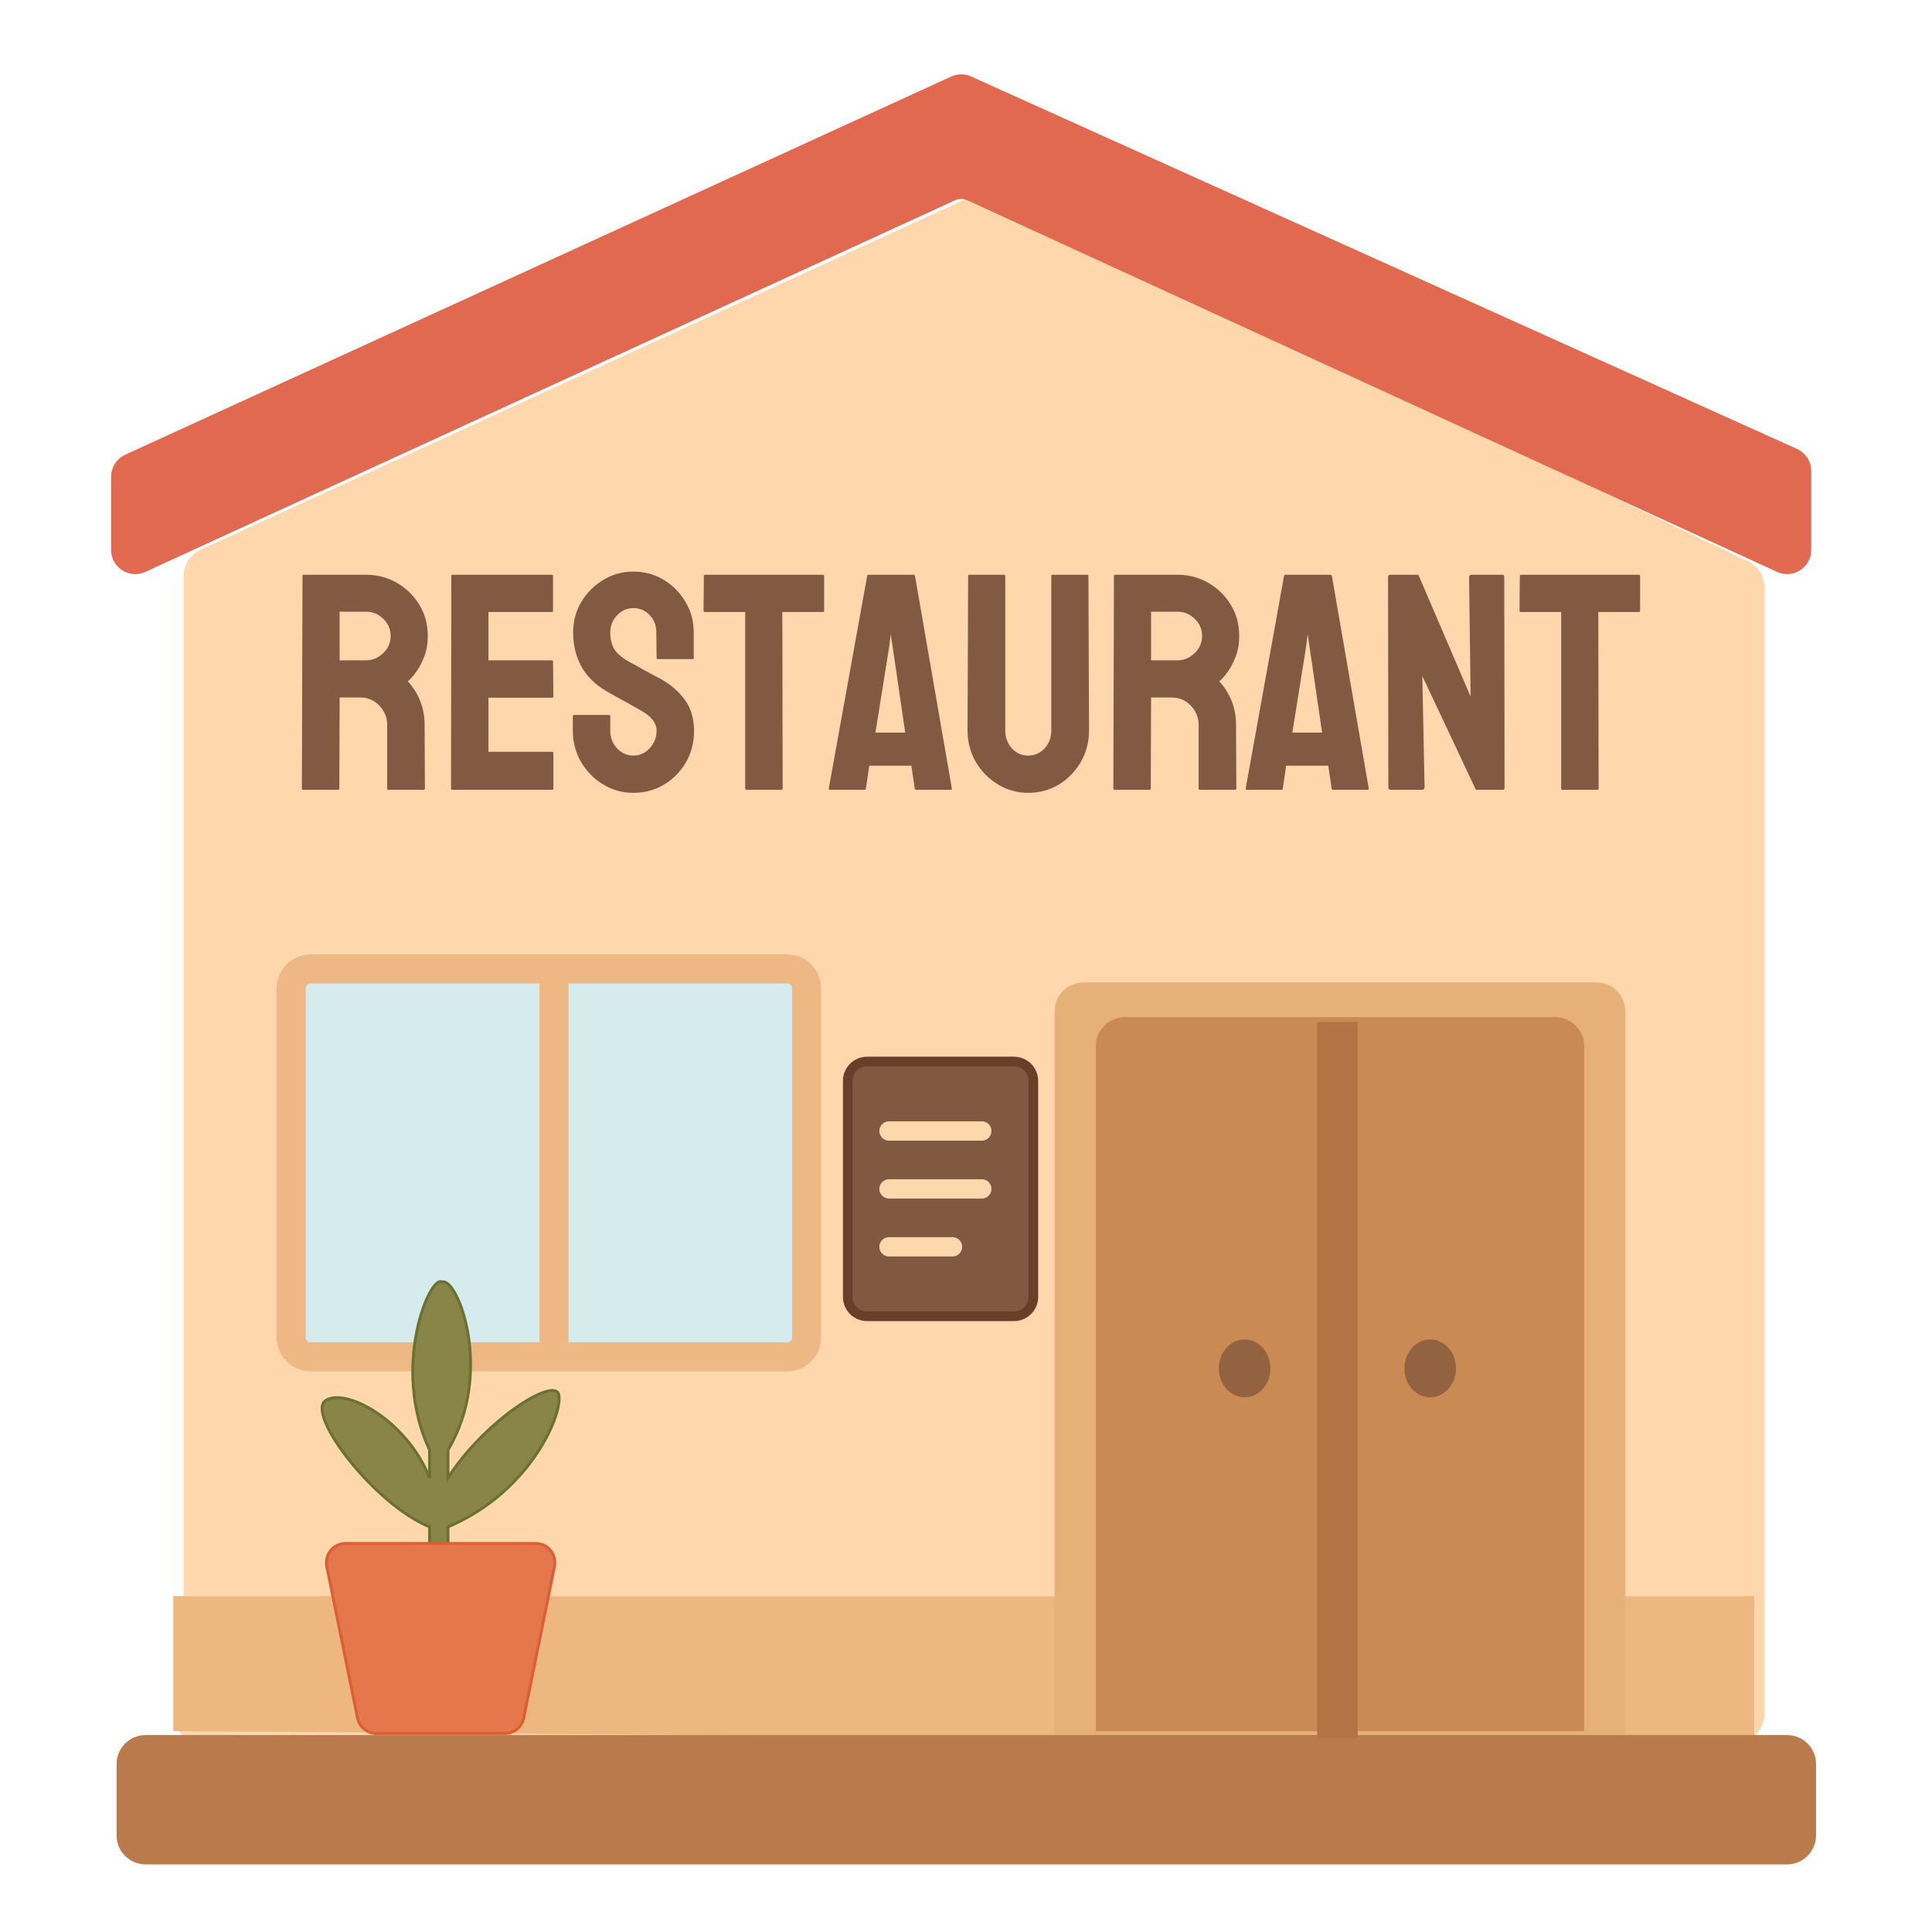
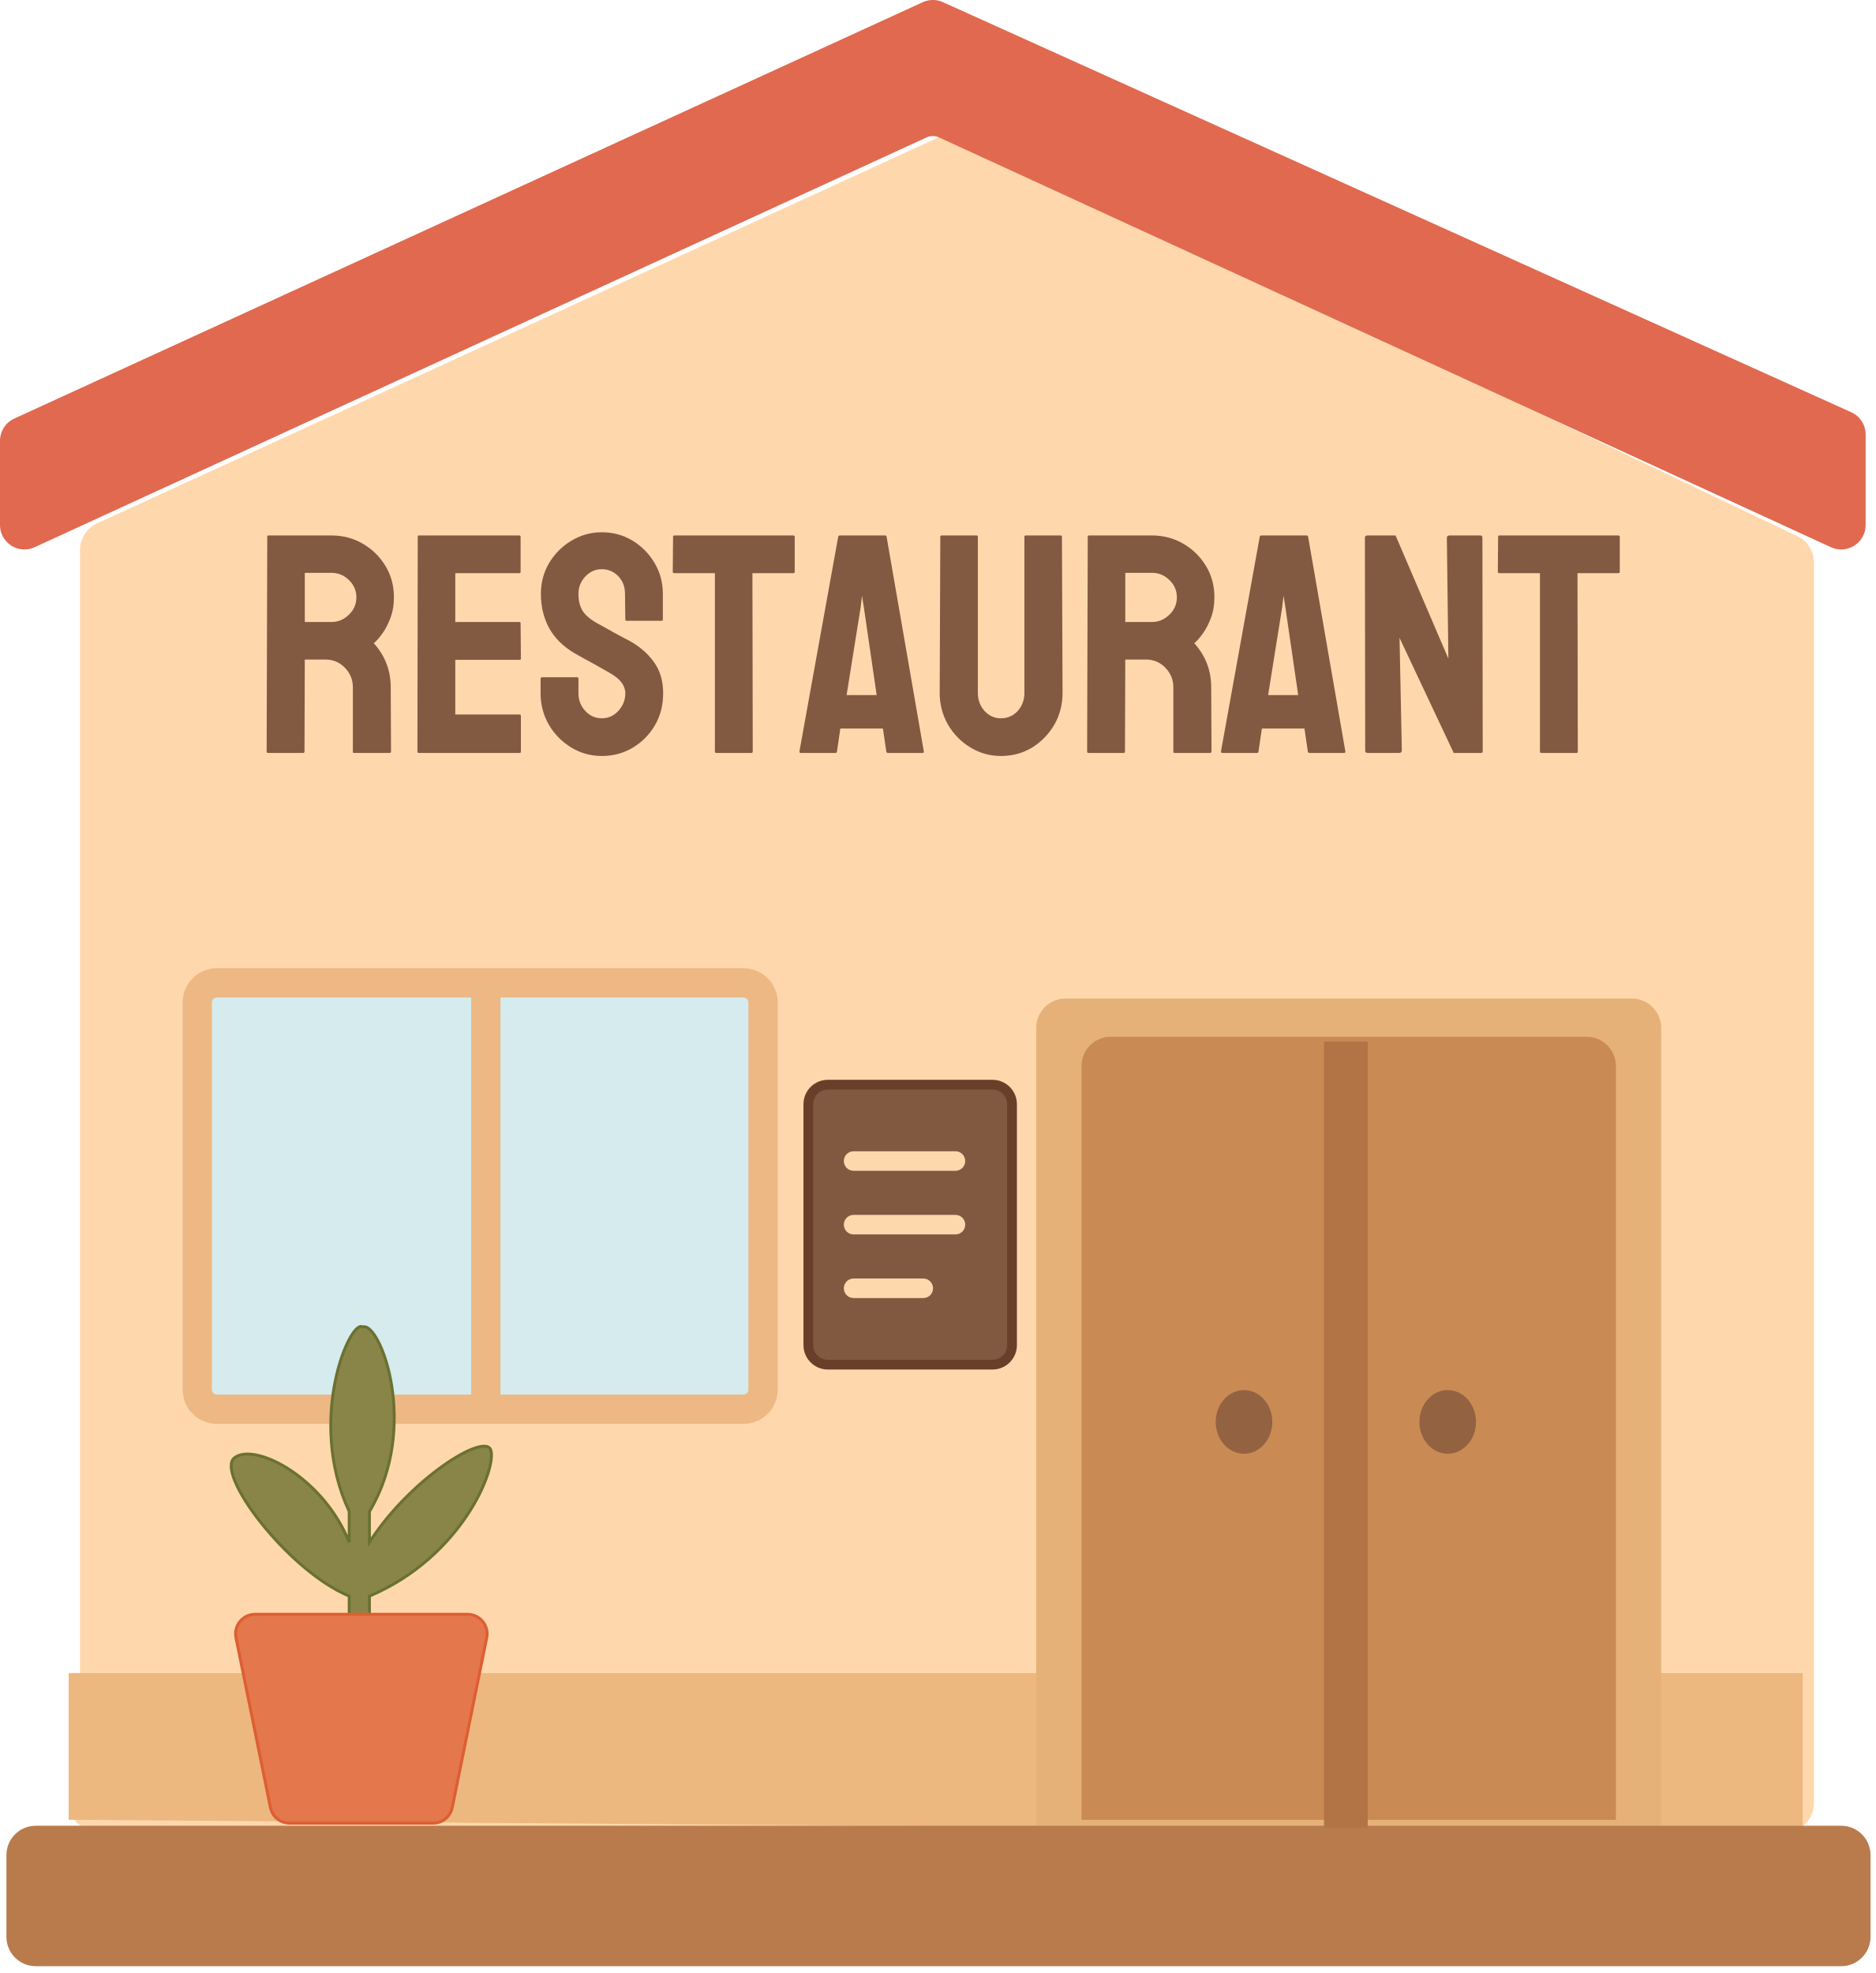
- <svg xmlns="http://www.w3.org/2000/svg" width="200" height="200" viewBox="0 0 200 200" fill="none">
-   <path d="M20.003 59.629V178.816L179.657 179.406C180.765 179.41 181.665 178.514 181.665 177.406V60.807C181.665 60.035 181.221 59.333 180.524 59.001L101.944 21.587C101.409 21.333 100.79 21.328 100.251 21.575L21.17 57.81C20.459 58.136 20.003 58.847 20.003 59.629Z" fill="#FED8AC" />
-   <path d="M20.003 179.414V59.629C20.003 58.847 20.459 58.136 21.17 57.81L100.251 21.575C100.79 21.328 101.409 21.333 101.944 21.587L180.524 59.001C181.221 59.333 181.665 60.035 181.665 60.807V177.406C181.665 178.514 180.765 179.41 179.657 179.406L19.47 178.814" stroke="#FED8AC" stroke-width="2" stroke-linecap="round" />
-   <path d="M180.597 166.228H18.936V178.215L180.597 179.414V166.228Z" fill="#ECB87F" stroke="#ECB87F" stroke-width="2" stroke-linecap="round" />
-   <path d="M110.171 104.697V179.413H167.259V104.697C167.259 103.592 166.364 102.697 165.259 102.697H112.171C111.066 102.697 110.171 103.592 110.171 104.697Z" fill="#E6B179" stroke="#E6B179" stroke-width="2" stroke-linecap="round" />
-   <path d="M185 180.612H15.067C13.963 180.612 13.067 181.508 13.067 182.612V190C13.067 191.104 13.963 192 15.067 192H185C186.105 192 187 191.104 187 190V182.612C187 181.508 186.105 180.612 185 180.612Z" fill="#B97B4C" stroke="#B97B4C" stroke-width="2" stroke-linecap="round" />
-   <path d="M162.991 178.215H114.439V108.293C114.439 107.188 115.335 106.293 116.439 106.293H160.991C162.096 106.293 162.991 107.188 162.991 108.293V178.215Z" fill="#C98A54" stroke="#C98A54" stroke-width="2" stroke-linecap="round" />
-   <path d="M140.049 106.293H136.847V179.413H140.049V106.293Z" fill="#B27345" stroke="#B27345" stroke-linecap="round" />
-   <ellipse cx="128.844" cy="141.655" rx="2.668" ry="2.997" fill="#936241" />
-   <ellipse cx="148.052" cy="141.655" rx="2.668" ry="2.997" fill="#936241" />
-   <path d="M12 56.928V49.343C12 48.561 12.456 47.85 13.168 47.525L98.674 8.378C99.199 8.138 99.802 8.136 100.328 8.374L185.822 46.929C186.539 47.252 187 47.965 187 48.752V56.928C187 58.385 185.491 59.353 184.166 58.745L100.334 20.273C99.805 20.029 99.195 20.029 98.666 20.273L14.834 58.745C13.509 59.353 12 58.385 12 56.928Z" fill="#E0694F" stroke="#E0694F" stroke-linecap="round" />
-   <path d="M83.494 102.3V138.456C83.494 139.561 82.599 140.456 81.494 140.456H57.351H32.14C31.036 140.456 30.14 139.561 30.14 138.456V102.3C30.14 101.195 31.036 100.3 32.14 100.3H57.351H81.494C82.599 100.3 83.494 101.195 83.494 102.3Z" fill="#D6EBED" />
-   <path d="M57.351 100.3H81.494C82.599 100.3 83.494 101.195 83.494 102.3V138.456C83.494 139.561 82.599 140.456 81.494 140.456H57.351M57.351 100.3H32.14C31.036 100.3 30.14 101.195 30.14 102.3V138.456C30.14 139.561 31.036 140.456 32.14 140.456H57.351M57.351 100.3V140.456" stroke="#EDB884" stroke-width="3" stroke-linecap="round" />
-   <path d="M35.002 81.762H31.377C31.294 81.762 31.252 81.71 31.252 81.606L31.315 59.622C31.315 59.538 31.357 59.497 31.44 59.497H37.909C39.065 59.497 40.127 59.778 41.096 60.34C42.065 60.903 42.836 61.658 43.409 62.606C43.992 63.554 44.284 64.627 44.284 65.825C44.284 66.606 44.164 67.314 43.924 67.95C43.685 68.585 43.403 69.122 43.081 69.559C42.768 69.997 42.481 70.32 42.221 70.528C43.377 71.809 43.956 73.314 43.956 75.043L43.987 81.606C43.987 81.71 43.935 81.762 43.831 81.762H40.206C40.122 81.762 40.081 81.731 40.081 81.668V75.043C40.081 74.273 39.81 73.606 39.268 73.043C38.726 72.481 38.06 72.2 37.268 72.2H35.159L35.127 81.606C35.127 81.71 35.086 81.762 35.002 81.762ZM37.909 63.325H35.159V68.356H37.909C38.565 68.356 39.148 68.111 39.659 67.622C40.179 67.132 40.44 66.533 40.44 65.825C40.44 65.148 40.19 64.564 39.69 64.075C39.19 63.575 38.596 63.325 37.909 63.325ZM57.159 81.762H46.815C46.731 81.762 46.69 81.71 46.69 81.606L46.721 59.622C46.721 59.538 46.763 59.497 46.846 59.497H57.127C57.211 59.497 57.252 59.549 57.252 59.653V63.231C57.252 63.314 57.211 63.356 57.127 63.356H50.565V68.356H57.127C57.211 68.356 57.252 68.398 57.252 68.481L57.284 72.106C57.284 72.189 57.242 72.231 57.159 72.231H50.565V77.825H57.159C57.242 77.825 57.284 77.877 57.284 77.981V81.637C57.284 81.721 57.242 81.762 57.159 81.762ZM65.565 82.075C64.429 82.075 63.383 81.783 62.424 81.2C61.476 80.616 60.716 79.84 60.143 78.872C59.581 77.892 59.299 76.82 59.299 75.653V74.184C59.299 74.07 59.351 74.012 59.456 74.012H63.049C63.133 74.012 63.174 74.07 63.174 74.184V75.653C63.174 76.351 63.409 76.955 63.877 77.465C64.346 77.965 64.909 78.215 65.565 78.215C66.231 78.215 66.799 77.96 67.268 77.45C67.737 76.929 67.971 76.33 67.971 75.653C67.971 74.872 67.461 74.189 66.44 73.606C66.273 73.502 66.054 73.377 65.784 73.231C65.523 73.075 65.211 72.898 64.846 72.7C64.481 72.502 64.127 72.309 63.784 72.122C63.44 71.924 63.106 71.736 62.784 71.559C61.617 70.872 60.747 70.012 60.174 68.981C59.612 67.939 59.331 66.773 59.331 65.481C59.331 64.293 59.622 63.221 60.206 62.262C60.789 61.314 61.549 60.564 62.487 60.012C63.435 59.45 64.461 59.169 65.565 59.169C66.7 59.169 67.742 59.45 68.69 60.012C69.638 60.585 70.393 61.346 70.956 62.294C71.528 63.241 71.815 64.304 71.815 65.481V68.106C71.815 68.189 71.773 68.231 71.69 68.231H68.096C68.013 68.231 67.971 68.189 67.971 68.106L67.94 65.481C67.94 64.731 67.706 64.122 67.237 63.653C66.768 63.184 66.211 62.95 65.565 62.95C64.909 62.95 64.346 63.2 63.877 63.7C63.409 64.2 63.174 64.793 63.174 65.481C63.174 66.179 63.32 66.762 63.612 67.231C63.914 67.7 64.461 68.148 65.252 68.575C65.336 68.616 65.528 68.721 65.831 68.887C66.133 69.054 66.466 69.241 66.831 69.45C67.206 69.648 67.544 69.83 67.846 69.997C68.148 70.153 68.331 70.247 68.393 70.278C69.456 70.872 70.294 71.601 70.909 72.465C71.534 73.33 71.846 74.392 71.846 75.653C71.846 76.872 71.565 77.965 71.002 78.934C70.429 79.903 69.669 80.668 68.721 81.231C67.773 81.793 66.721 82.075 65.565 82.075ZM80.893 81.762H77.284C77.19 81.762 77.143 81.71 77.143 81.606V63.356H72.987C72.883 63.356 72.831 63.304 72.831 63.2L72.862 59.622C72.862 59.538 72.903 59.497 72.987 59.497H85.143C85.258 59.497 85.315 59.538 85.315 59.622V63.2C85.315 63.304 85.273 63.356 85.19 63.356H80.987L81.018 81.606C81.018 81.71 80.976 81.762 80.893 81.762ZM85.799 81.606L89.768 59.622C89.789 59.538 89.841 59.497 89.924 59.497H94.565C94.648 59.497 94.7 59.538 94.721 59.622L98.534 81.606C98.544 81.71 98.502 81.762 98.409 81.762H94.862C94.758 81.762 94.7 81.71 94.69 81.606L94.346 79.262H89.987L89.643 81.606C89.633 81.71 89.581 81.762 89.487 81.762H85.924C85.841 81.762 85.799 81.71 85.799 81.606ZM92.393 66.856L92.206 65.668L92.065 66.856L90.627 75.84H93.706L92.393 66.856ZM106.424 82.075C105.299 82.075 104.258 81.783 103.299 81.2C102.341 80.616 101.575 79.835 101.002 78.856C100.44 77.866 100.159 76.788 100.159 75.622L100.221 59.622C100.221 59.538 100.263 59.497 100.346 59.497H103.94C104.023 59.497 104.065 59.538 104.065 59.622V75.622C104.065 76.34 104.294 76.955 104.752 77.465C105.211 77.965 105.768 78.215 106.424 78.215C107.112 78.215 107.685 77.965 108.143 77.465C108.601 76.955 108.83 76.34 108.83 75.622V59.622C108.83 59.538 108.872 59.497 108.955 59.497H112.549C112.633 59.497 112.674 59.538 112.674 59.622L112.737 75.622C112.737 76.799 112.455 77.882 111.893 78.872C111.32 79.851 110.56 80.632 109.612 81.215C108.664 81.788 107.601 82.075 106.424 82.075ZM119.002 81.762H115.377C115.294 81.762 115.252 81.71 115.252 81.606L115.315 59.622C115.315 59.538 115.357 59.497 115.44 59.497H121.909C123.065 59.497 124.127 59.778 125.096 60.34C126.065 60.903 126.836 61.658 127.409 62.606C127.992 63.554 128.284 64.627 128.284 65.825C128.284 66.606 128.164 67.314 127.924 67.95C127.685 68.585 127.403 69.122 127.08 69.559C126.768 69.997 126.482 70.32 126.221 70.528C127.377 71.809 127.955 73.314 127.955 75.043L127.987 81.606C127.987 81.71 127.935 81.762 127.83 81.762H124.205C124.122 81.762 124.08 81.731 124.08 81.668V75.043C124.08 74.273 123.81 73.606 123.268 73.043C122.726 72.481 122.06 72.2 121.268 72.2H119.159L119.127 81.606C119.127 81.71 119.086 81.762 119.002 81.762ZM121.909 63.325H119.159V68.356H121.909C122.565 68.356 123.148 68.111 123.659 67.622C124.179 67.132 124.44 66.533 124.44 65.825C124.44 65.148 124.19 64.564 123.69 64.075C123.19 63.575 122.596 63.325 121.909 63.325ZM128.955 81.606L132.924 59.622C132.945 59.538 132.997 59.497 133.08 59.497H137.721C137.804 59.497 137.857 59.538 137.877 59.622L141.69 81.606C141.7 81.71 141.659 81.762 141.565 81.762H138.018C137.914 81.762 137.857 81.71 137.846 81.606L137.502 79.262H133.143L132.799 81.606C132.789 81.71 132.737 81.762 132.643 81.762H129.08C128.997 81.762 128.955 81.71 128.955 81.606ZM135.549 66.856L135.362 65.668L135.221 66.856L133.784 75.84H136.862L135.549 66.856ZM147.174 81.762H143.971C143.804 81.762 143.721 81.689 143.721 81.543L143.69 59.747C143.69 59.58 143.773 59.497 143.94 59.497H146.83L152.237 72.106L152.08 59.747C152.08 59.58 152.174 59.497 152.362 59.497H155.534C155.659 59.497 155.721 59.58 155.721 59.747L155.752 81.575C155.752 81.7 155.7 81.762 155.596 81.762H152.784L147.237 69.981L147.471 81.512C147.471 81.679 147.372 81.762 147.174 81.762ZM165.362 81.762H161.752C161.659 81.762 161.612 81.71 161.612 81.606V63.356H157.455C157.351 63.356 157.299 63.304 157.299 63.2L157.33 59.622C157.33 59.538 157.372 59.497 157.455 59.497H169.612C169.726 59.497 169.784 59.538 169.784 59.622V63.2C169.784 63.304 169.742 63.356 169.659 63.356H165.455L165.487 81.606C165.487 81.71 165.445 81.762 165.362 81.762Z" fill="#825A42" />
-   <path d="M104.97 109.889H89.762C88.658 109.889 87.762 110.785 87.762 111.889V134.26C87.762 135.365 88.658 136.26 89.762 136.26H104.97C106.074 136.26 106.97 135.365 106.97 134.26V111.889C106.97 110.785 106.074 109.889 104.97 109.889Z" fill="#815941" stroke="#693F2A" stroke-linecap="round" />
-   <path d="M92.031 117.081H101.634M92.031 123.075H101.634M92.031 129.068H98.601" stroke="#FED8AD" stroke-width="2" stroke-linecap="round" />
-   <path d="M44.469 158.061V160.234H46.376V158.061C55.12 154.362 58.406 145.989 57.818 144.3C57.23 142.611 50.114 147.125 46.376 152.991V150.094C51.183 142.05 47.346 132.137 45.741 132.711C44.559 131.913 40.414 141.435 44.469 150.094V152.991C42.014 146.855 35.571 143.568 33.664 145.024C31.757 146.48 38.697 155.682 44.469 158.061Z" fill="#898548" stroke="#6B7131" stroke-width="0.3" stroke-linecap="round" />
-   <path d="M55.439 159.774H36.195H35.789C34.524 159.774 33.577 160.933 33.829 162.172L37.011 177.844C37.201 178.776 38.02 179.446 38.971 179.446H52.254C53.205 179.446 54.025 178.776 54.214 177.844L57.397 162.172C57.649 160.933 56.704 159.774 55.439 159.774Z" fill="#E4774C" stroke="#DD5E33" stroke-width="0.3" stroke-linecap="round" />
+ <svg xmlns="http://www.w3.org/2000/svg" width="192" height="202" viewBox="0 0 192 202" fill="none">
+   <path d="M9.189 56.309V185.972L182.7 186.614C183.807 186.618 184.707 185.722 184.707 184.614V57.591C184.707 56.82 184.264 56.117 183.568 55.785L98.082 15.037C97.547 14.782 96.926 14.778 96.388 15.025L10.355 54.491C9.645 54.817 9.189 55.527 9.189 56.309Z" fill="#FED8AC" />
+   <path d="M8.189 56.309C8.189 55.136 8.872 54.071 9.938 53.582L95.971 14.116C96.779 13.746 97.71 13.752 98.512 14.135L183.998 54.883C185.042 55.381 185.707 56.434 185.707 57.591V184.614C185.707 186.275 184.358 187.62 182.697 187.614L10.122 186.976C9.979 187.353 9.616 187.622 9.189 187.622C8.731 187.622 8.346 187.313 8.228 186.894C7.864 186.743 7.608 186.385 7.61 185.967C7.611 185.566 7.848 185.222 8.189 185.063V56.309ZM10.189 184.976L182.703 185.614C183.257 185.616 183.707 185.168 183.707 184.614V57.591C183.707 57.205 183.486 56.855 183.138 56.688L97.652 15.939C97.384 15.812 97.074 15.81 96.805 15.934L10.772 55.399C10.417 55.562 10.189 55.918 10.189 56.309V184.976Z" fill="#FED8AC" />
+   <path d="M183.549 172.289H8.03V185.319L183.549 186.622V172.289Z" fill="#ECB87F" />
+   <path d="M184.549 171.289V187.629L7.03 186.311V171.289H184.549ZM9.03 184.326L182.549 185.614V173.289H9.03V184.326Z" fill="#ECB87F" />
+   <path d="M107.086 105.234V186.622H169.067V105.234C169.067 104.129 168.172 103.234 167.067 103.234H109.086C107.981 103.234 107.086 104.129 107.086 105.234Z" fill="#E6B179" />
+   <path d="M168.067 105.234C168.067 104.682 167.619 104.234 167.067 104.234H109.086C108.533 104.234 108.086 104.682 108.086 105.234V185.622H168.067V105.234ZM170.067 187.622H106.086V105.234C106.086 103.577 107.429 102.234 109.086 102.234H167.067C168.724 102.234 170.067 103.577 170.067 105.234V187.622Z" fill="#E6B179" />
+   <path d="M188.5 187.925H3.659C2.554 187.925 1.659 188.82 1.659 189.925V198.302C1.659 199.407 2.554 200.302 3.659 200.302H188.5C189.605 200.302 190.5 199.407 190.5 198.302V189.925C190.5 188.82 189.605 187.925 188.5 187.925Z" fill="#B97B4C" />
+   <path d="M189.5 189.925C189.5 189.372 189.053 188.925 188.5 188.925H3.659C3.106 188.925 2.659 189.372 2.659 189.925V198.303C2.659 198.855 3.106 199.303 3.659 199.303H188.5C189.053 199.302 189.5 198.855 189.5 198.303V189.925ZM191.5 198.303C191.5 199.959 190.157 201.302 188.5 201.303H3.659C2.002 201.303 0.659 199.959 0.659 198.303V189.925C0.659 188.268 2.002 186.925 3.659 186.925H188.5C190.157 186.925 191.5 188.268 191.5 189.925V198.303Z" fill="#B97B4C" />
+   <path d="M164.433 185.319H111.72V109.143C111.72 108.038 112.615 107.143 113.72 107.143H162.433C163.538 107.143 164.433 108.038 164.433 109.143V185.319Z" fill="#C98A54" />
+   <path d="M163.434 109.143C163.434 108.59 162.986 108.143 162.434 108.143H113.72C113.167 108.143 112.72 108.59 112.72 109.143V184.318H163.434V109.143ZM165.434 186.318H110.72V109.143C110.72 107.486 112.063 106.143 113.72 106.143H162.434C164.09 106.143 165.434 107.486 165.434 109.143V186.318Z" fill="#C98A54" />
+   <path d="M139.524 107.143H136.049V186.621H139.524V107.143Z" fill="#B27345" />
+   <path d="M140.024 106.643V187.121H135.549V106.643H140.024ZM136.549 186.121H139.024V107.643H136.549V186.121Z" fill="#B27345" />
+   <path d="M130.256 145.579C130.256 147.378 128.959 148.837 127.36 148.837C125.76 148.837 124.463 147.378 124.463 145.579C124.463 143.78 125.76 142.322 127.36 142.322C128.959 142.322 130.256 143.78 130.256 145.579Z" fill="#936241" />
+   <path d="M151.11 145.579C151.11 147.378 149.813 148.837 148.214 148.837C146.614 148.837 145.317 147.378 145.317 145.579C145.317 143.78 146.614 142.322 148.214 142.322C149.813 142.322 151.11 143.78 151.11 145.579Z" fill="#936241" />
+   <path d="M0.5 53.754V45.128C0.5 44.346 0.956 43.636 1.667 43.31L94.673 0.682C95.198 0.441 95.802 0.439 96.329 0.677L189.323 42.662C190.039 42.986 190.5 43.699 190.5 44.485V53.754C190.5 55.212 188.99 56.181 187.665 55.572L96.335 13.61C95.805 13.366 95.195 13.366 94.665 13.61L3.335 55.572C2.01 56.181 0.5 55.212 0.5 53.754Z" fill="#E0694F" />
+   <path d="M94.456 13.155C95.119 12.851 95.881 12.851 96.544 13.155L187.874 55.117C188.868 55.573 190 54.848 190 53.755V44.485C190 43.895 189.655 43.361 189.117 43.118L96.123 1.133C95.728 0.954 95.275 0.956 94.881 1.136L1.875 43.764C1.342 44.009 1 44.542 1 45.129V53.755C1 54.848 2.132 55.573 3.126 55.117L94.456 13.155ZM191 53.755C191 55.577 189.112 56.787 187.456 56.026L96.126 14.064C95.728 13.882 95.272 13.882 94.874 14.064L3.544 56.026C1.888 56.787 0 55.577 0 53.755V45.129C0 44.151 0.569 43.263 1.458 42.855L94.465 0.227C95.122 -0.074 95.877 -0.076 96.535 0.221L189.528 42.207C190.424 42.611 191 43.502 191 44.485V53.755Z" fill="#E0694F" />
+   <path d="M78.122 102.628V142.276C78.122 143.381 77.227 144.276 76.122 144.276H49.738H22.195C21.091 144.276 20.195 143.381 20.195 142.276V102.628C20.195 101.524 21.091 100.628 22.195 100.628H49.738H76.122C77.227 100.628 78.122 101.524 78.122 102.628Z" fill="#D6EBED" />
+   <path d="M76.622 102.628C76.622 102.352 76.398 102.128 76.122 102.128H51.238V142.777H76.122C76.398 142.777 76.622 142.553 76.622 142.277V102.628ZM21.695 142.277C21.695 142.553 21.919 142.777 22.195 142.777H48.238V102.128H22.195C21.919 102.128 21.695 102.352 21.695 102.628V142.277ZM79.622 142.277C79.622 144.21 78.055 145.777 76.122 145.777H22.195C20.262 145.777 18.695 144.21 18.695 142.277V102.628C18.695 100.695 20.262 99.128 22.195 99.128H76.122C78.055 99.128 79.622 100.695 79.622 102.628V142.277Z" fill="#EDB884" />
+   <path d="M161.407 77.088H157.798C157.704 77.088 157.657 77.036 157.657 76.931V58.681H153.501C153.397 58.681 153.345 58.629 153.345 58.525L153.376 54.947C153.376 54.864 153.418 54.822 153.501 54.822H165.657C165.772 54.822 165.829 54.864 165.829 54.947V58.525C165.829 58.629 165.788 58.681 165.704 58.681H161.501L161.532 76.931C161.532 77.036 161.491 77.088 161.407 77.088Z" fill="#825A42" />
+   <path d="M143.22 77.088H140.017C139.85 77.088 139.767 77.015 139.767 76.869L139.736 55.072C139.736 54.905 139.819 54.822 139.986 54.822H142.876L148.282 67.431L148.126 55.072C148.126 54.905 148.22 54.822 148.407 54.822H151.579C151.704 54.822 151.767 54.905 151.767 55.072L151.798 76.9C151.798 77.025 151.746 77.088 151.642 77.088H148.829L143.282 65.306L143.517 76.838C143.517 77.004 143.418 77.088 143.22 77.088Z" fill="#825A42" />
+   <path d="M125.001 76.931L128.97 54.947C128.991 54.864 129.043 54.822 129.126 54.822H133.767C133.85 54.822 133.902 54.864 133.923 54.947L137.736 76.931C137.746 77.036 137.704 77.088 137.611 77.088H134.064C133.96 77.088 133.902 77.036 133.892 76.931L133.548 74.588H129.189L128.845 76.931C128.835 77.036 128.782 77.088 128.689 77.088H125.126C125.043 77.088 125.001 77.036 125.001 76.931ZM131.595 62.181L131.407 60.994L131.267 62.181L129.829 71.166H132.907L131.595 62.181Z" fill="#825A42" />
+   <path d="M115.048 77.088H111.423C111.34 77.088 111.298 77.036 111.298 76.931L111.361 54.947C111.361 54.864 111.402 54.822 111.486 54.822H117.954C119.111 54.822 120.173 55.103 121.142 55.666C122.111 56.228 122.881 56.984 123.454 57.931C124.038 58.879 124.329 59.952 124.329 61.15C124.329 61.931 124.21 62.64 123.97 63.275C123.73 63.911 123.449 64.447 123.126 64.885C122.814 65.322 122.527 65.645 122.267 65.853C123.423 67.135 124.001 68.64 124.001 70.369L124.032 76.931C124.032 77.036 123.98 77.088 123.876 77.088H120.251C120.168 77.088 120.126 77.056 120.126 76.994V70.369C120.126 69.598 119.855 68.931 119.314 68.369C118.772 67.806 118.105 67.525 117.314 67.525H115.204L115.173 76.931C115.173 77.036 115.131 77.088 115.048 77.088ZM117.954 58.65H115.204V63.681H117.954C118.611 63.681 119.194 63.437 119.704 62.947C120.225 62.458 120.486 61.859 120.486 61.15C120.486 60.473 120.236 59.89 119.736 59.4C119.236 58.9 118.642 58.65 117.954 58.65Z" fill="#825A42" />
+   <path d="M102.47 77.4C101.345 77.4 100.303 77.109 99.345 76.525C98.387 75.942 97.621 75.161 97.048 74.181C96.486 73.192 96.204 72.114 96.204 70.947L96.267 54.947C96.267 54.864 96.308 54.822 96.392 54.822H99.986C100.069 54.822 100.111 54.864 100.111 54.947V70.947C100.111 71.666 100.34 72.28 100.798 72.791C101.256 73.291 101.814 73.541 102.47 73.541C103.157 73.541 103.73 73.291 104.189 72.791C104.647 72.28 104.876 71.666 104.876 70.947V54.947C104.876 54.864 104.918 54.822 105.001 54.822H108.595C108.678 54.822 108.72 54.864 108.72 54.947L108.782 70.947C108.782 72.124 108.501 73.207 107.939 74.197C107.366 75.176 106.605 75.957 105.657 76.541C104.71 77.114 103.647 77.4 102.47 77.4Z" fill="#825A42" />
+   <path d="M81.845 76.931L85.814 54.947C85.835 54.864 85.887 54.822 85.97 54.822H90.611C90.694 54.822 90.746 54.864 90.767 54.947L94.579 76.931C94.59 77.036 94.548 77.088 94.454 77.088H90.907C90.803 77.088 90.746 77.036 90.736 76.931L90.392 74.588H86.032L85.689 76.931C85.678 77.036 85.626 77.088 85.532 77.088H81.97C81.887 77.088 81.845 77.036 81.845 76.931ZM88.439 62.181L88.251 60.994L88.111 62.181L86.673 71.166H89.751L88.439 62.181Z" fill="#825A42" />
+   <path d="M76.939 77.088H73.329C73.236 77.088 73.189 77.036 73.189 76.931V58.681H69.032C68.928 58.681 68.876 58.629 68.876 58.525L68.907 54.947C68.907 54.864 68.949 54.822 69.032 54.822H81.189C81.303 54.822 81.361 54.864 81.361 54.947V58.525C81.361 58.629 81.319 58.681 81.236 58.681H77.032L77.064 76.931C77.064 77.036 77.022 77.088 76.939 77.088Z" fill="#825A42" />
+   <path d="M61.611 77.4C60.475 77.4 59.428 77.109 58.47 76.525C57.522 75.942 56.762 75.166 56.189 74.197C55.626 73.218 55.345 72.145 55.345 70.978V69.51C55.345 69.395 55.397 69.338 55.501 69.338H59.095C59.178 69.338 59.22 69.395 59.22 69.51V70.978C59.22 71.676 59.454 72.28 59.923 72.791C60.392 73.291 60.954 73.541 61.611 73.541C62.277 73.541 62.845 73.286 63.314 72.775C63.782 72.254 64.017 71.655 64.017 70.978C64.017 70.197 63.506 69.515 62.486 68.931C62.319 68.827 62.1 68.702 61.829 68.556C61.569 68.4 61.256 68.223 60.892 68.025C60.527 67.827 60.173 67.635 59.829 67.447C59.486 67.249 59.152 67.062 58.829 66.885C57.663 66.197 56.793 65.338 56.22 64.306C55.657 63.265 55.376 62.098 55.376 60.806C55.376 59.619 55.668 58.546 56.251 57.588C56.834 56.64 57.595 55.89 58.532 55.338C59.48 54.775 60.506 54.494 61.611 54.494C62.746 54.494 63.788 54.775 64.736 55.338C65.683 55.911 66.439 56.671 67.001 57.619C67.574 58.567 67.861 59.629 67.861 60.806V63.431C67.861 63.515 67.819 63.556 67.736 63.556H64.142C64.058 63.556 64.017 63.515 64.017 63.431L63.986 60.806C63.986 60.056 63.751 59.447 63.282 58.978C62.814 58.51 62.256 58.275 61.611 58.275C60.954 58.275 60.392 58.525 59.923 59.025C59.454 59.525 59.22 60.119 59.22 60.806C59.22 61.504 59.366 62.088 59.657 62.556C59.959 63.025 60.506 63.473 61.298 63.9C61.381 63.942 61.574 64.046 61.876 64.213C62.178 64.379 62.512 64.567 62.876 64.775C63.251 64.973 63.59 65.155 63.892 65.322C64.194 65.478 64.376 65.572 64.439 65.603C65.501 66.197 66.34 66.926 66.954 67.791C67.579 68.655 67.892 69.718 67.892 70.978C67.892 72.197 67.611 73.291 67.048 74.26C66.475 75.228 65.715 75.994 64.767 76.556C63.819 77.119 62.767 77.4 61.611 77.4Z" fill="#825A42" />
+   <path d="M53.204 77.088H42.861C42.777 77.088 42.736 77.036 42.736 76.931L42.767 54.947C42.767 54.864 42.809 54.822 42.892 54.822H53.173C53.256 54.822 53.298 54.874 53.298 54.978V58.556C53.298 58.64 53.256 58.681 53.173 58.681H46.611V63.681H53.173C53.256 63.681 53.298 63.723 53.298 63.806L53.329 67.431C53.329 67.515 53.288 67.556 53.204 67.556H46.611V73.15H53.204C53.288 73.15 53.329 73.202 53.329 73.306V76.963C53.329 77.046 53.288 77.088 53.204 77.088Z" fill="#825A42" />
+   <path d="M31.048 77.088H27.423C27.34 77.088 27.298 77.036 27.298 76.931L27.361 54.947C27.361 54.864 27.402 54.822 27.486 54.822H33.954C35.111 54.822 36.173 55.103 37.142 55.666C38.111 56.228 38.881 56.984 39.454 57.931C40.038 58.879 40.329 59.952 40.329 61.15C40.329 61.931 40.209 62.64 39.97 63.275C39.73 63.911 39.449 64.447 39.126 64.885C38.814 65.322 38.527 65.645 38.267 65.853C39.423 67.135 40.001 68.64 40.001 70.369L40.032 76.931C40.032 77.036 39.98 77.088 39.876 77.088H36.251C36.168 77.088 36.126 77.056 36.126 76.994V70.369C36.126 69.598 35.855 68.931 35.314 68.369C34.772 67.806 34.105 67.525 33.314 67.525H31.204L31.173 76.931C31.173 77.036 31.131 77.088 31.048 77.088ZM33.954 58.65H31.204V63.681H33.954C34.611 63.681 35.194 63.437 35.704 62.947C36.225 62.458 36.486 61.859 36.486 61.15C36.486 60.473 36.236 59.89 35.736 59.4C35.236 58.9 34.642 58.65 33.954 58.65Z" fill="#825A42" />
+   <path d="M101.61 111.052H84.756C83.651 111.052 82.756 111.947 82.756 113.052V137.716C82.756 138.821 83.651 139.716 84.756 139.716H101.61C102.714 139.716 103.61 138.821 103.61 137.716V113.052C103.61 111.947 102.714 111.052 101.61 111.052Z" fill="#815941" />
+   <path d="M103.11 113.052C103.11 112.223 102.438 111.552 101.61 111.552H84.756C83.928 111.552 83.256 112.223 83.256 113.052V137.716C83.256 138.544 83.928 139.216 84.756 139.216H101.61C102.438 139.216 103.11 138.544 103.11 137.716V113.052ZM104.11 137.716C104.11 139.097 102.99 140.216 101.61 140.216H84.756C83.375 140.216 82.256 139.097 82.256 137.716V113.052C82.256 111.671 83.375 110.552 84.756 110.552H101.61C102.99 110.552 104.11 111.671 104.11 113.052V137.716Z" fill="#693F2A" />
+   <path d="M94.524 130.898C95.076 130.898 95.524 131.346 95.524 131.898C95.524 132.451 95.076 132.898 94.524 132.898H87.39C86.838 132.898 86.39 132.451 86.39 131.898C86.39 131.346 86.838 130.898 87.39 130.898H94.524ZM97.817 124.384C98.369 124.384 98.817 124.831 98.817 125.384C98.817 125.936 98.369 126.384 97.817 126.384H87.39C86.838 126.384 86.39 125.936 86.39 125.384C86.39 124.831 86.838 124.384 87.39 124.384H97.817ZM97.817 117.869C98.369 117.869 98.817 118.317 98.817 118.869C98.817 119.421 98.369 119.869 97.817 119.869H87.39C86.838 119.869 86.39 119.421 86.39 118.869C86.39 118.317 86.838 117.869 87.39 117.869H97.817Z" fill="#FED8AD" />
+   <path d="M35.753 163.413V165.775H37.823V163.413C47.316 159.391 50.884 150.29 50.245 148.454C49.606 146.619 41.881 151.525 37.823 157.902V154.753C43.042 146.009 38.876 135.234 37.133 135.858C35.849 134.991 31.35 145.341 35.753 154.753V157.902C33.086 151.232 26.091 147.659 24.02 149.242C21.95 150.824 29.486 160.826 35.753 163.413Z" fill="#898548" />
+   <path d="M36.814 135.68C36.928 135.646 37.043 135.651 37.149 135.7C37.429 135.634 37.718 135.779 37.979 136.022C38.267 136.29 38.562 136.711 38.843 137.248C39.406 138.324 39.931 139.902 40.236 141.768C40.846 145.491 40.585 150.392 37.973 154.793V157.401C39.999 154.367 42.81 151.7 45.229 149.976C46.494 149.075 47.66 148.426 48.557 148.118C49.003 147.964 49.398 147.89 49.71 147.922C50.031 147.956 50.282 148.106 50.387 148.405C50.478 148.667 50.489 149.038 50.432 149.478C50.376 149.923 50.249 150.454 50.051 151.048C49.653 152.236 48.965 153.683 47.959 155.197C45.96 158.205 42.702 161.484 37.973 163.511V165.924H35.602V163.511C32.461 162.181 29.034 159.045 26.642 156.044C25.434 154.528 24.481 153.036 23.961 151.819C23.701 151.211 23.545 150.661 23.523 150.206C23.502 149.75 23.616 149.362 23.93 149.123C24.5 148.687 25.381 148.623 26.385 148.843C27.395 149.065 28.564 149.58 29.745 150.352C31.948 151.791 34.215 154.134 35.602 157.172V154.783C33.4 150.05 33.425 145.091 34.163 141.421C34.533 139.583 35.083 138.061 35.625 137.05C35.895 136.546 36.168 136.159 36.423 135.924C36.55 135.807 36.682 135.72 36.814 135.68ZM37.049 135.983C37.011 135.958 36.967 135.948 36.9 135.968C36.828 135.99 36.736 136.044 36.626 136.145C36.407 136.347 36.152 136.7 35.889 137.192C35.364 138.171 34.823 139.663 34.458 141.48C33.727 145.113 33.704 150.02 35.889 154.689L35.902 154.719V157.902L35.613 157.957C34.293 154.655 31.899 152.118 29.581 150.603C28.422 149.846 27.287 149.348 26.32 149.136C25.347 148.923 24.576 149.005 24.111 149.361C23.907 149.517 23.804 149.788 23.823 150.192C23.842 150.596 23.984 151.108 24.237 151.701C24.743 152.884 25.678 154.352 26.878 155.857C29.279 158.87 32.71 161.995 35.809 163.274L35.902 163.312V165.624H37.673V163.313L37.765 163.275C42.48 161.278 45.724 158.018 47.709 155.031C48.702 153.537 49.378 152.114 49.767 150.954C49.961 150.373 50.082 149.861 50.136 149.441C50.19 149.016 50.172 148.7 50.103 148.503C50.048 148.344 49.918 148.246 49.679 148.221C49.43 148.195 49.085 148.253 48.654 148.401C47.796 148.696 46.657 149.328 45.403 150.221C42.898 152.006 39.966 154.813 37.949 157.982L37.673 158.416V154.711L37.694 154.676C40.281 150.343 40.543 145.501 39.94 141.817C39.639 139.975 39.122 138.429 38.577 137.387C38.304 136.865 38.027 136.477 37.774 136.242C37.515 136 37.319 135.951 37.184 135.999L37.112 136.025L37.049 135.983Z" fill="#6B7131" />
+   <path d="M47.871 165.275H26.117C24.853 165.275 23.906 166.434 24.157 167.673L27.683 185.055C27.873 185.987 28.692 186.658 29.644 186.658H44.344C45.296 186.658 46.115 185.987 46.304 185.055L49.831 167.673C50.082 166.434 49.136 165.275 47.871 165.275Z" fill="#E4774C" />
+   <path d="M47.871 165.125C49.23 165.125 50.248 166.371 49.977 167.703L46.451 185.085C46.248 186.087 45.367 186.807 44.345 186.807H29.643C28.621 186.807 27.739 186.087 27.536 185.085L24.011 167.703C23.741 166.371 24.758 165.125 26.117 165.125H47.871ZM26.117 165.425C24.948 165.426 24.072 166.497 24.305 167.643L27.831 185.025C28.006 185.887 28.764 186.507 29.643 186.507H44.345C45.224 186.507 45.982 185.887 46.157 185.025L49.684 167.643C49.916 166.497 49.041 165.425 47.871 165.425H26.117Z" fill="#DD5E33" />
</svg>
